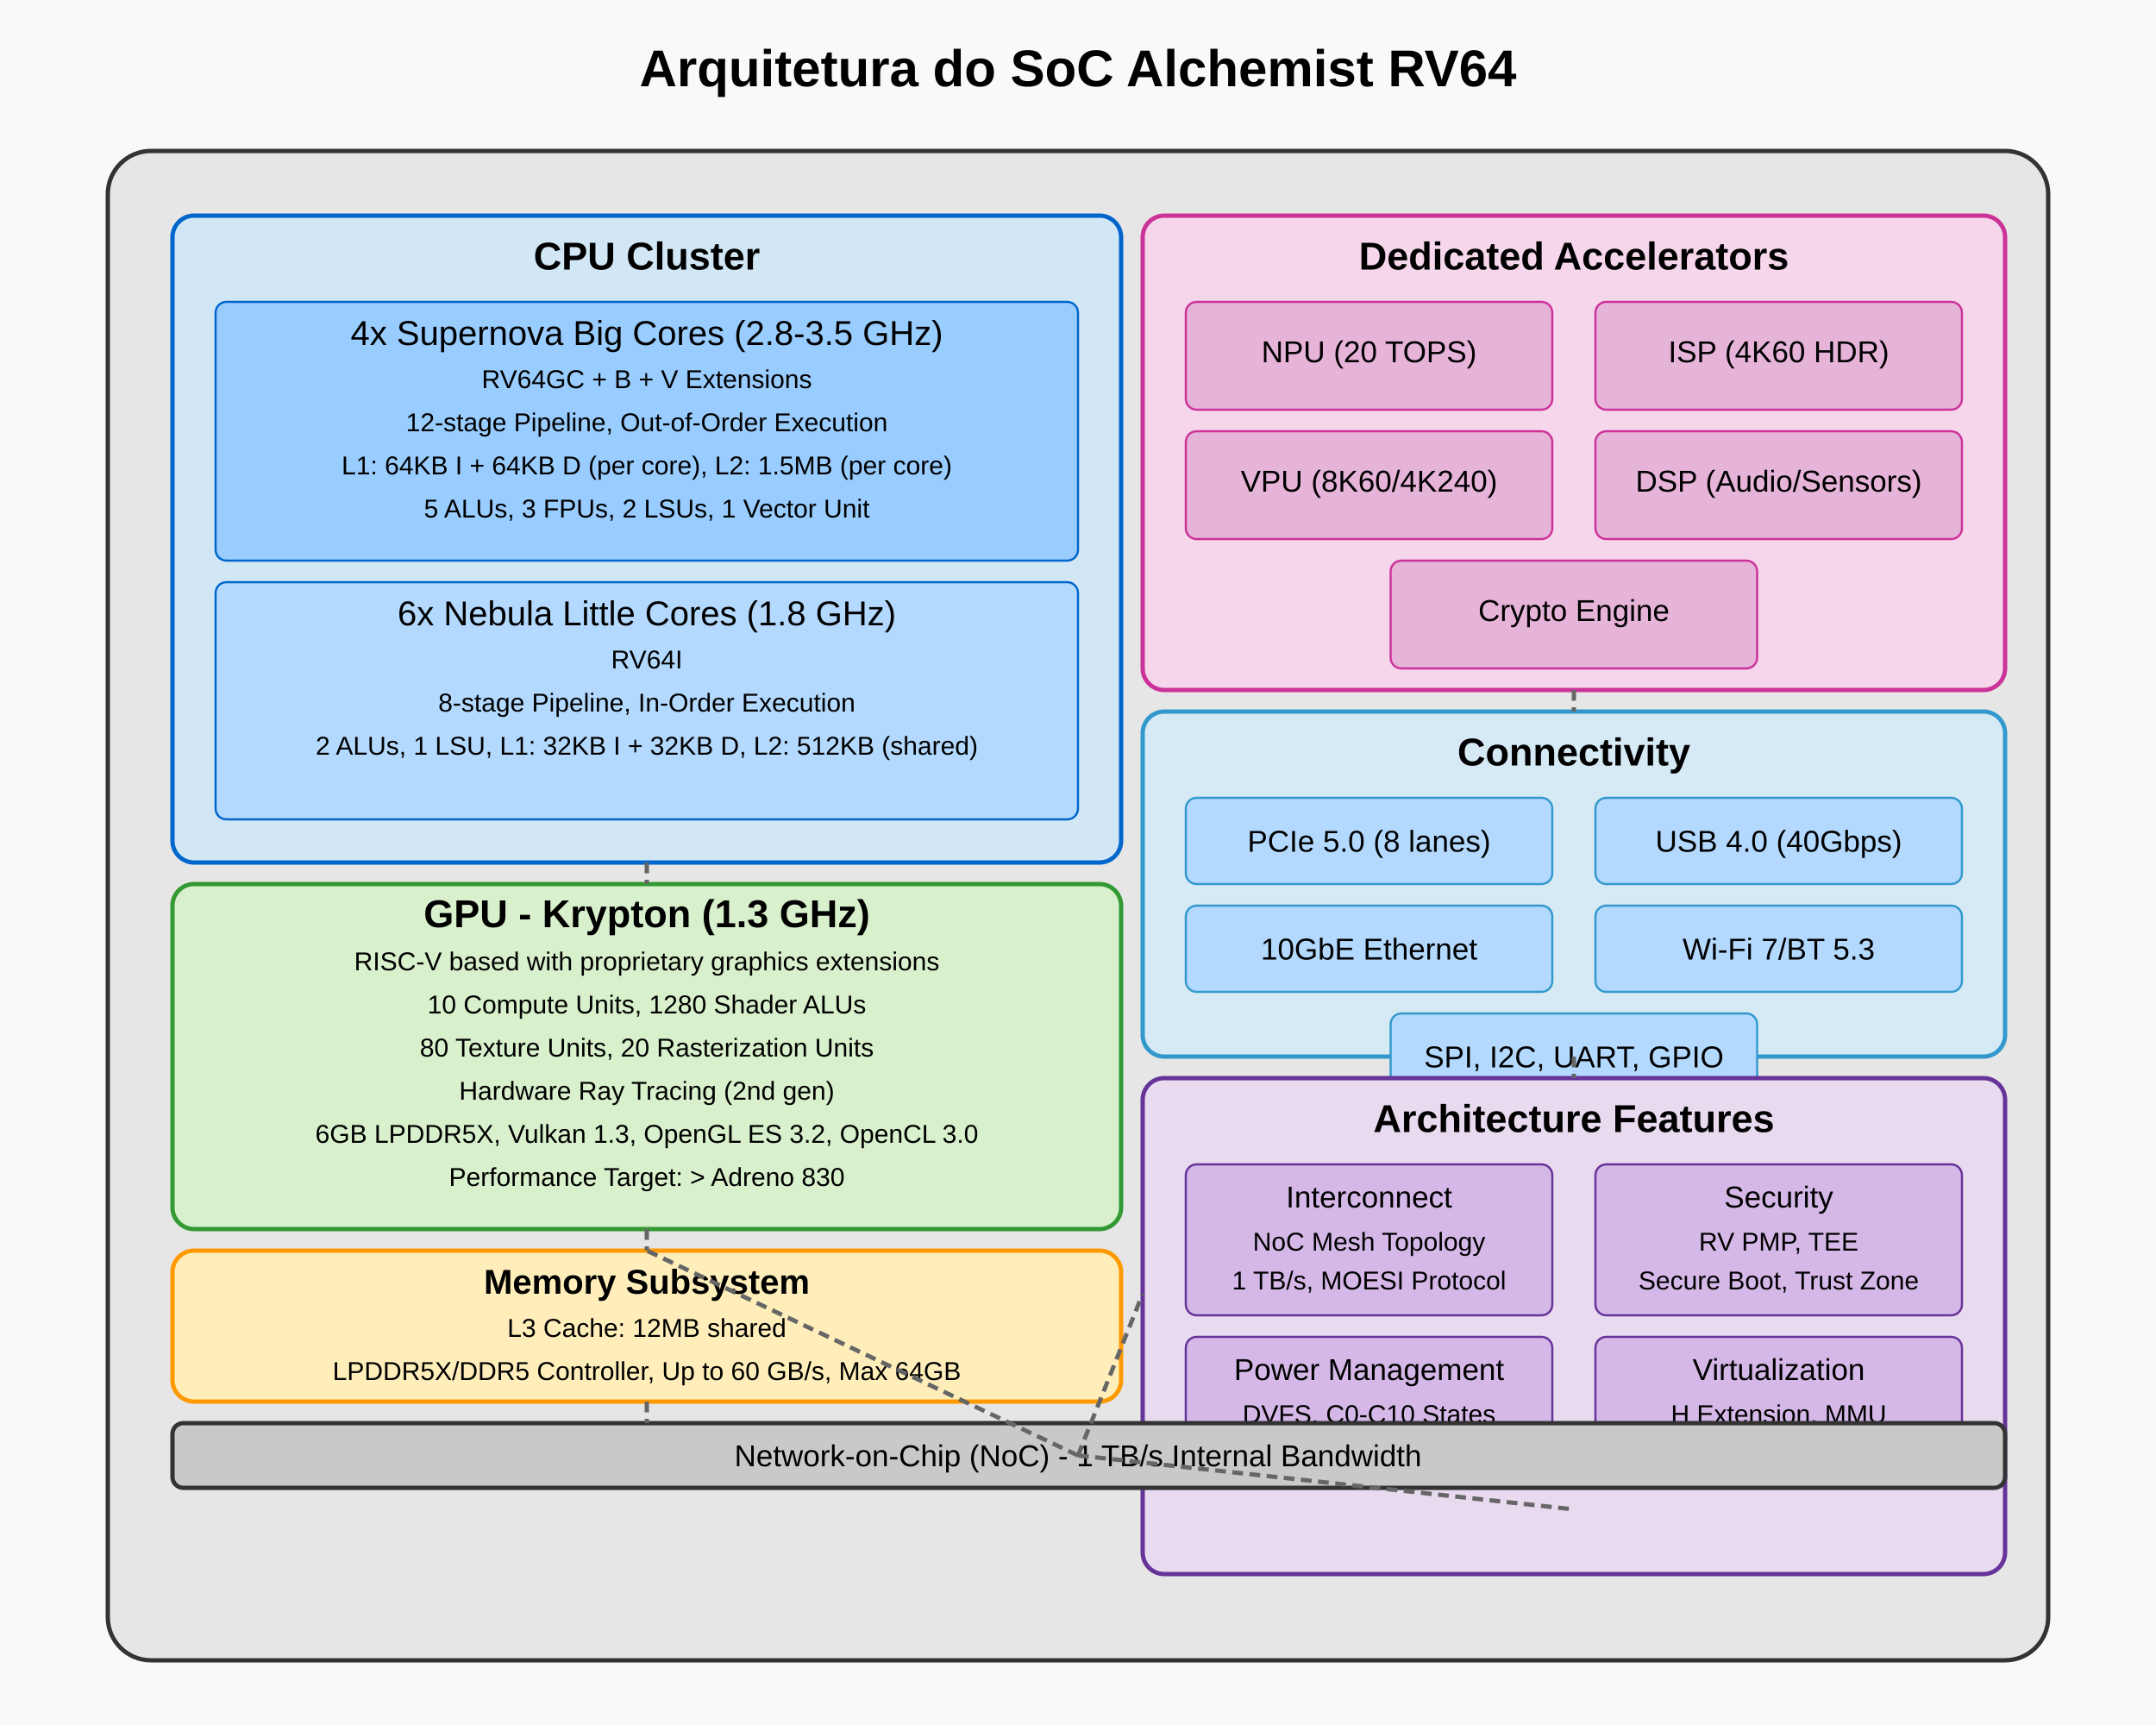
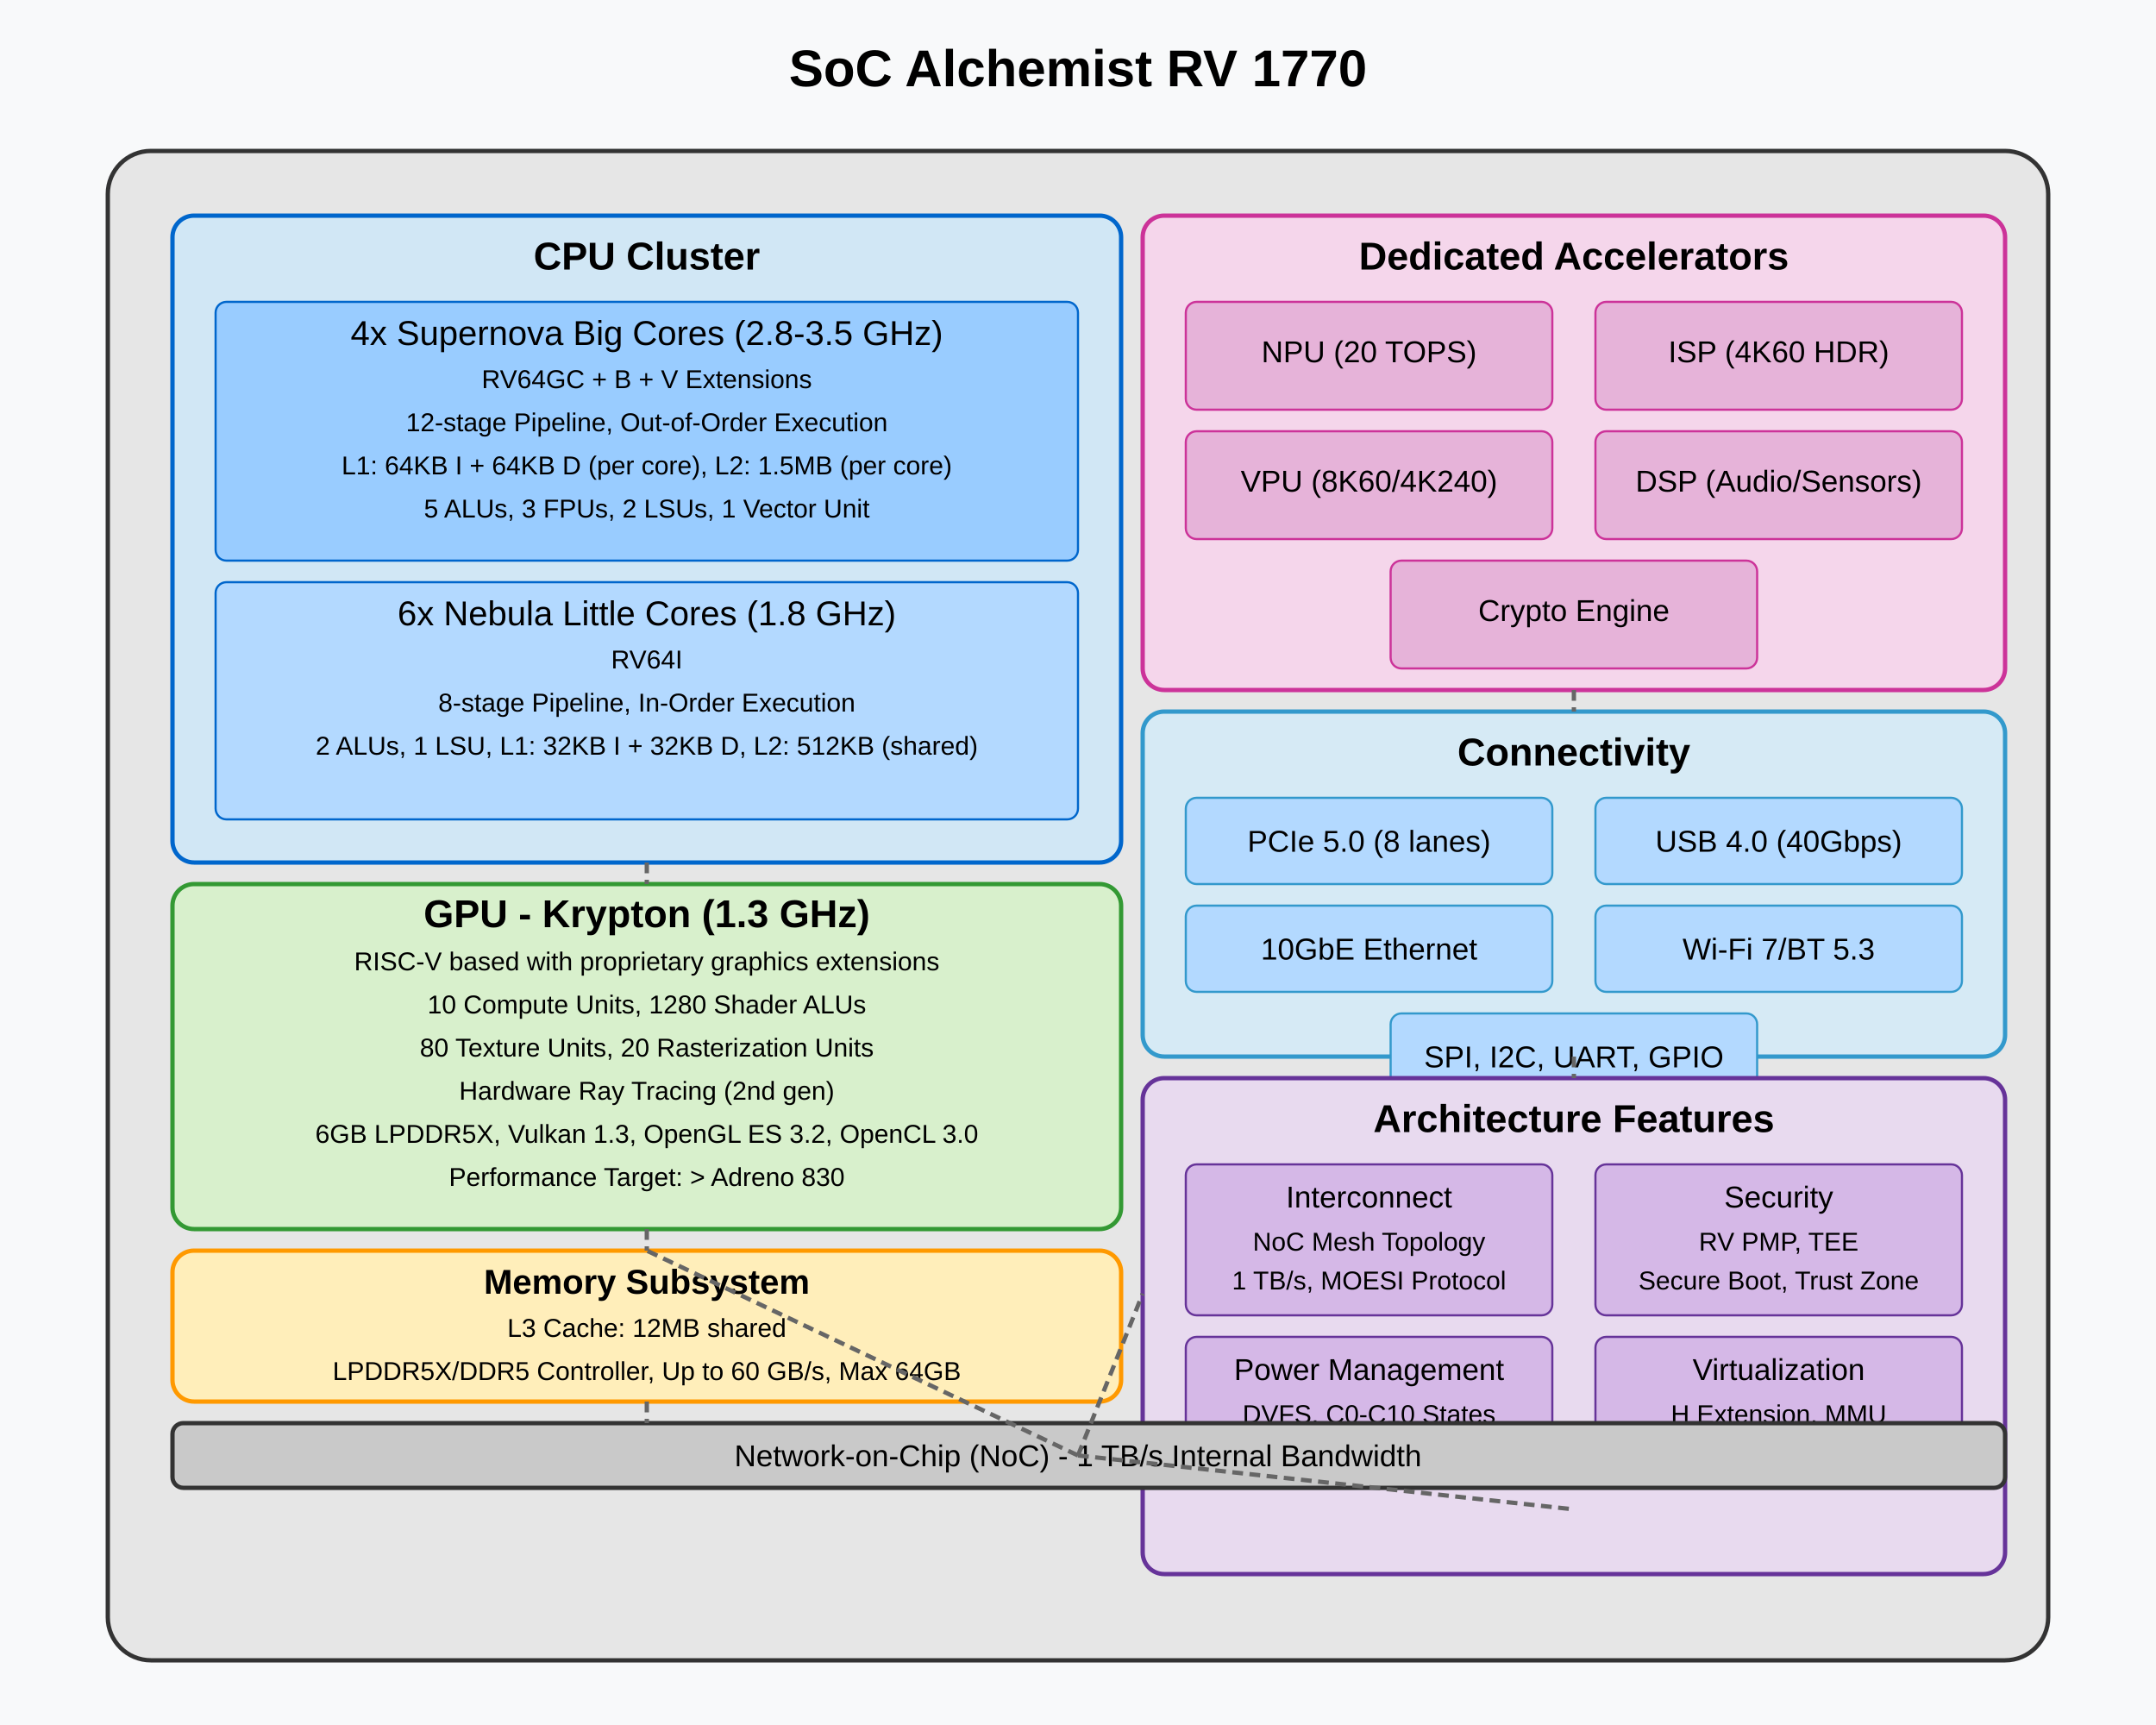
<svg xmlns="http://www.w3.org/2000/svg" viewBox="0 0 1000 800">
  <rect x="0" y="0" width="1000" height="800" fill="#f8f9fa" />
-   <text x="500" y="40" font-family="Arial" font-size="24" text-anchor="middle" font-weight="bold">Arquitetura do SoC Alchemist RV64</text>
+   <text x="500" y="40" font-family="Arial" font-size="24" text-anchor="middle" font-weight="bold">SoC Alchemist RV 1770</text>
  <rect x="50" y="70" width="900" height="700" rx="20" ry="20" fill="#e6e6e6" stroke="#333" stroke-width="2" />
  <g>
    <rect x="80" y="100" width="440" height="300" rx="10" ry="10" fill="#d1e7f5" stroke="#0066cc" stroke-width="2" />
    <text x="300" y="125" font-family="Arial" font-size="18" text-anchor="middle" font-weight="bold">CPU Cluster</text>
    <rect x="100" y="140" width="400" height="120" rx="5" ry="5" fill="#99ccff" stroke="#0066cc" stroke-width="1" />
    <text x="300" y="160" font-family="Arial" font-size="16" text-anchor="middle">4x Supernova Big Cores (2.8-3.5 GHz)</text>
    <text x="300" y="180" font-family="Arial" font-size="12" text-anchor="middle">RV64GC + B + V Extensions</text>
    <text x="300" y="200" font-family="Arial" font-size="12" text-anchor="middle">12-stage Pipeline, Out-of-Order Execution</text>
    <text x="300" y="220" font-family="Arial" font-size="12" text-anchor="middle">L1: 64KB I + 64KB D (per core), L2: 1.5MB (per core)</text>
    <text x="300" y="240" font-family="Arial" font-size="12" text-anchor="middle">5 ALUs, 3 FPUs, 2 LSUs, 1 Vector Unit</text>
    <rect x="100" y="270" width="400" height="110" rx="5" ry="5" fill="#b3d9ff" stroke="#0066cc" stroke-width="1" />
    <text x="300" y="290" font-family="Arial" font-size="16" text-anchor="middle">6x Nebula Little Cores (1.8 GHz)</text>
    <text x="300" y="310" font-family="Arial" font-size="12" text-anchor="middle">RV64I</text>
    <text x="300" y="330" font-family="Arial" font-size="12" text-anchor="middle">8-stage Pipeline, In-Order Execution</text>
    <text x="300" y="350" font-family="Arial" font-size="12" text-anchor="middle">2 ALUs, 1 LSU, L1: 32KB I + 32KB D, L2: 512KB (shared)</text>
  </g>
  <g>
    <rect x="80" y="410" width="440" height="160" rx="10" ry="10" fill="#d8f0cc" stroke="#339933" stroke-width="2" />
    <text x="300" y="430" font-family="Arial" font-size="18" text-anchor="middle" font-weight="bold">GPU - Krypton (1.3 GHz)</text>
    <text x="300" y="450" font-family="Arial" font-size="12" text-anchor="middle">RISC-V based with proprietary graphics extensions</text>
    <text x="300" y="470" font-family="Arial" font-size="12" text-anchor="middle">10 Compute Units, 1280 Shader ALUs</text>
    <text x="300" y="490" font-family="Arial" font-size="12" text-anchor="middle">80 Texture Units, 20 Rasterization Units</text>
    <text x="300" y="510" font-family="Arial" font-size="12" text-anchor="middle">Hardware Ray Tracing (2nd gen)</text>
    <text x="300" y="530" font-family="Arial" font-size="12" text-anchor="middle">6GB LPDDR5X, Vulkan 1.3, OpenGL ES 3.2, OpenCL 3.0</text>
    <text x="300" y="550" font-family="Arial" font-size="12" text-anchor="middle">Performance Target: &gt; Adreno 830</text>
  </g>
  <g>
    <rect x="80" y="580" width="440" height="70" rx="10" ry="10" fill="#ffeeba" stroke="#ff9900" stroke-width="2" />
    <text x="300" y="600" font-family="Arial" font-size="16" text-anchor="middle" font-weight="bold">Memory Subsystem</text>
    <text x="300" y="620" font-family="Arial" font-size="12" text-anchor="middle">L3 Cache: 12MB shared</text>
    <text x="300" y="640" font-family="Arial" font-size="12" text-anchor="middle">LPDDR5X/DDR5 Controller, Up to 60 GB/s, Max 64GB</text>
  </g>
  <g>
    <rect x="530" y="100" width="400" height="220" rx="10" ry="10" fill="#f5d6eb" stroke="#cc3399" stroke-width="2" />
    <text x="730" y="125" font-family="Arial" font-size="18" text-anchor="middle" font-weight="bold">Dedicated Accelerators</text>
    <rect x="550" y="140" width="170" height="50" rx="5" ry="5" fill="#e6b3d9" stroke="#cc3399" stroke-width="1" />
    <text x="635" y="168" font-family="Arial" font-size="14" text-anchor="middle">NPU (20 TOPS)</text>
    <rect x="740" y="140" width="170" height="50" rx="5" ry="5" fill="#e6b3d9" stroke="#cc3399" stroke-width="1" />
    <text x="825" y="168" font-family="Arial" font-size="14" text-anchor="middle">ISP (4K60 HDR)</text>
    <rect x="550" y="200" width="170" height="50" rx="5" ry="5" fill="#e6b3d9" stroke="#cc3399" stroke-width="1" />
    <text x="635" y="228" font-family="Arial" font-size="14" text-anchor="middle">VPU (8K60/4K240)</text>
    <rect x="740" y="200" width="170" height="50" rx="5" ry="5" fill="#e6b3d9" stroke="#cc3399" stroke-width="1" />
    <text x="825" y="228" font-family="Arial" font-size="14" text-anchor="middle">DSP (Audio/Sensors)</text>
    <rect x="645" y="260" width="170" height="50" rx="5" ry="5" fill="#e6b3d9" stroke="#cc3399" stroke-width="1" />
    <text x="730" y="288" font-family="Arial" font-size="14" text-anchor="middle">Crypto Engine</text>
  </g>
  <g>
    <rect x="530" y="330" width="400" height="160" rx="10" ry="10" fill="#d6eaf5" stroke="#3399cc" stroke-width="2" />
    <text x="730" y="355" font-family="Arial" font-size="18" text-anchor="middle" font-weight="bold">Connectivity</text>
    <rect x="550" y="370" width="170" height="40" rx="5" ry="5" fill="#b3d9ff" stroke="#3399cc" stroke-width="1" />
    <text x="635" y="395" font-family="Arial" font-size="14" text-anchor="middle">PCIe 5.0 (8 lanes)</text>
    <rect x="740" y="370" width="170" height="40" rx="5" ry="5" fill="#b3d9ff" stroke="#3399cc" stroke-width="1" />
    <text x="825" y="395" font-family="Arial" font-size="14" text-anchor="middle">USB 4.0 (40Gbps)</text>
    <rect x="550" y="420" width="170" height="40" rx="5" ry="5" fill="#b3d9ff" stroke="#3399cc" stroke-width="1" />
    <text x="635" y="445" font-family="Arial" font-size="14" text-anchor="middle">10GbE Ethernet</text>
    <rect x="740" y="420" width="170" height="40" rx="5" ry="5" fill="#b3d9ff" stroke="#3399cc" stroke-width="1" />
    <text x="825" y="445" font-family="Arial" font-size="14" text-anchor="middle">Wi-Fi 7/BT 5.3</text>
    <rect x="645" y="470" width="170" height="40" rx="5" ry="5" fill="#b3d9ff" stroke="#3399cc" stroke-width="1" />
    <text x="730" y="495" font-family="Arial" font-size="14" text-anchor="middle">SPI, I2C, UART, GPIO</text>
  </g>
  <g>
    <rect x="530" y="500" width="400" height="230" rx="10" ry="10" fill="#e8daef" stroke="#663399" stroke-width="2" />
    <text x="730" y="525" font-family="Arial" font-size="18" text-anchor="middle" font-weight="bold">Architecture Features</text>
    <rect x="550" y="540" width="170" height="70" rx="5" ry="5" fill="#d5b8e7" stroke="#663399" stroke-width="1" />
    <text x="635" y="560" font-family="Arial" font-size="14" text-anchor="middle">Interconnect</text>
    <text x="635" y="580" font-family="Arial" font-size="12" text-anchor="middle">NoC Mesh Topology</text>
    <text x="635" y="598" font-family="Arial" font-size="12" text-anchor="middle">1 TB/s, MOESI Protocol</text>
    <rect x="740" y="540" width="170" height="70" rx="5" ry="5" fill="#d5b8e7" stroke="#663399" stroke-width="1" />
    <text x="825" y="560" font-family="Arial" font-size="14" text-anchor="middle">Security</text>
    <text x="825" y="580" font-family="Arial" font-size="12" text-anchor="middle">RV PMP, TEE</text>
    <text x="825" y="598" font-family="Arial" font-size="12" text-anchor="middle">Secure Boot, Trust Zone</text>
    <rect x="550" y="620" width="170" height="70" rx="5" ry="5" fill="#d5b8e7" stroke="#663399" stroke-width="1" />
    <text x="635" y="640" font-family="Arial" font-size="14" text-anchor="middle">Power Management</text>
    <text x="635" y="660" font-family="Arial" font-size="12" text-anchor="middle">DVFS, C0-C10 States</text>
    <text x="635" y="678" font-family="Arial" font-size="12" text-anchor="middle">Power Gating, 3.8 DMIPS/mW</text>
    <rect x="740" y="620" width="170" height="70" rx="5" ry="5" fill="#d5b8e7" stroke="#663399" stroke-width="1" />
    <text x="825" y="640" font-family="Arial" font-size="14" text-anchor="middle">Virtualization</text>
    <text x="825" y="660" font-family="Arial" font-size="12" text-anchor="middle">H Extension, MMU</text>
    <text x="825" y="678" font-family="Arial" font-size="12" text-anchor="middle">IOMMU, Nested VMs</text>
  </g>
  <path d="M 300 400 L 300 410 M 300 570 L 300 580 M 730 320 L 730 330 M 730 490 L 730 500" stroke="#666" stroke-width="2" stroke-dasharray="5,3" />
  <rect x="80" y="660" width="850" height="30" rx="5" ry="5" fill="#c9c9c9" stroke="#333" stroke-width="2" />
  <text x="500" y="680" font-family="Arial" font-size="14" text-anchor="middle">Network-on-Chip (NoC) - 1 TB/s Internal Bandwidth</text>
  <path d="M 300 650 L 300 660 M 500 675 L 530 600 M 500 675 L 300 580 M 500 675 L 730 700" stroke="#666" stroke-width="2" stroke-dasharray="5,3" />
</svg>
